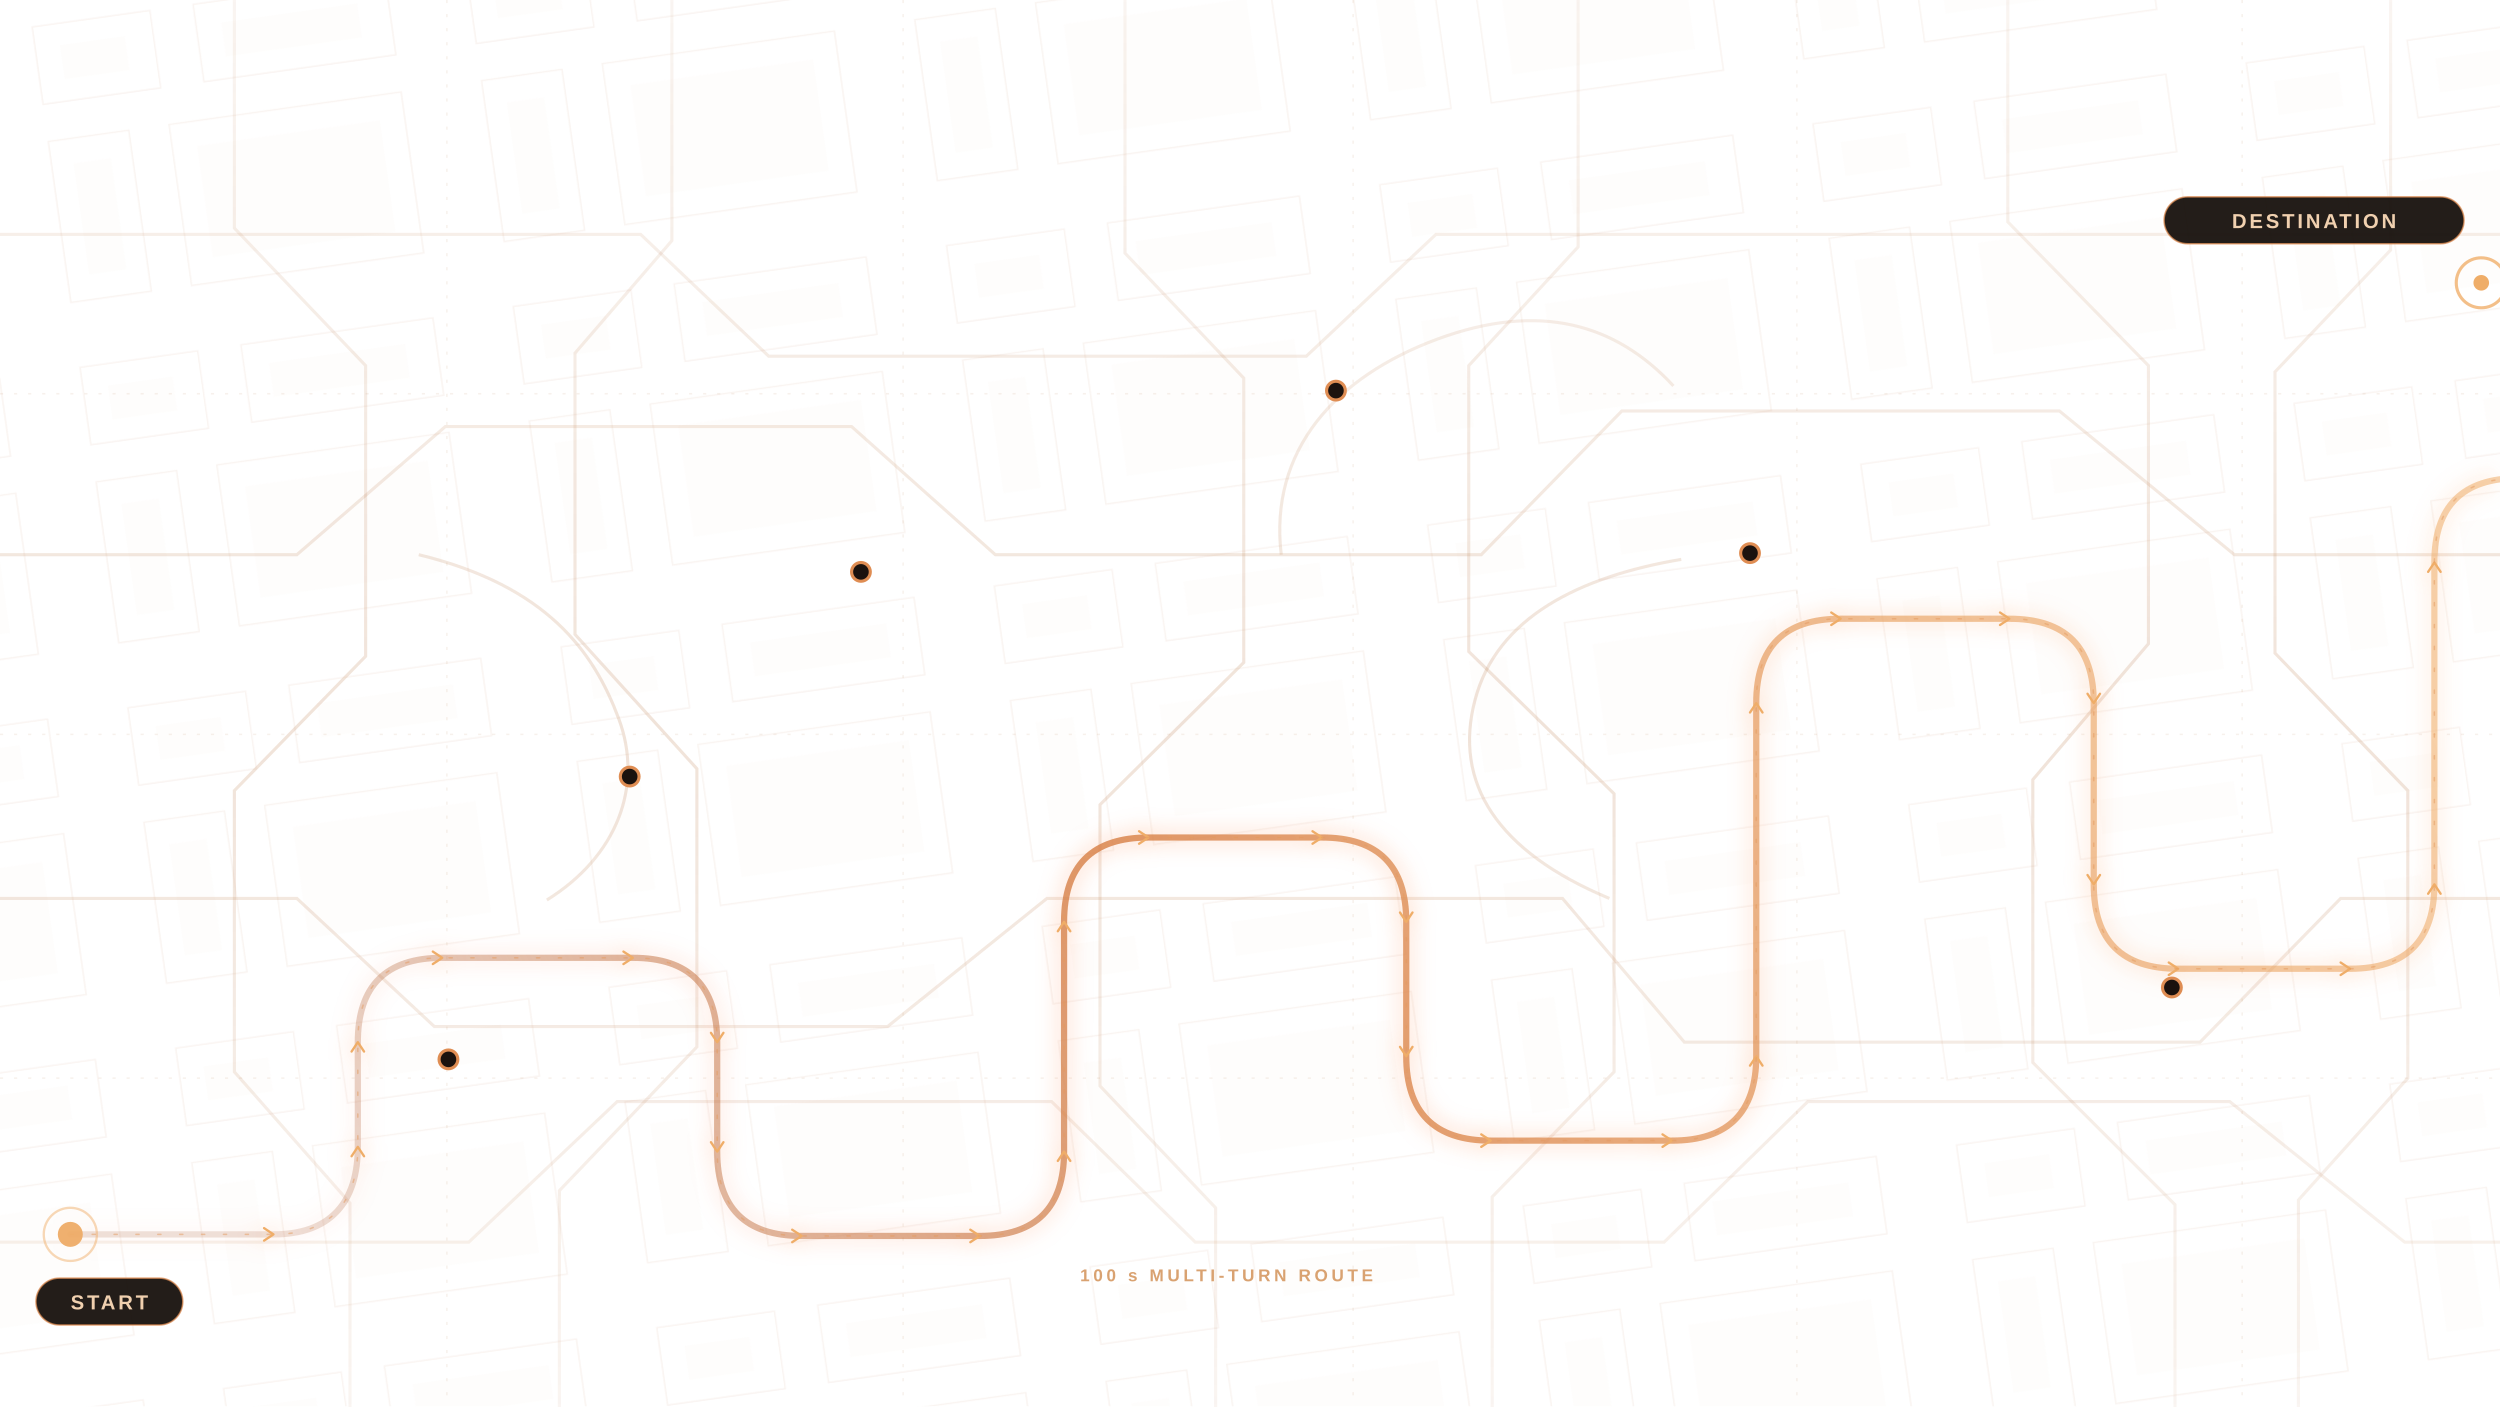
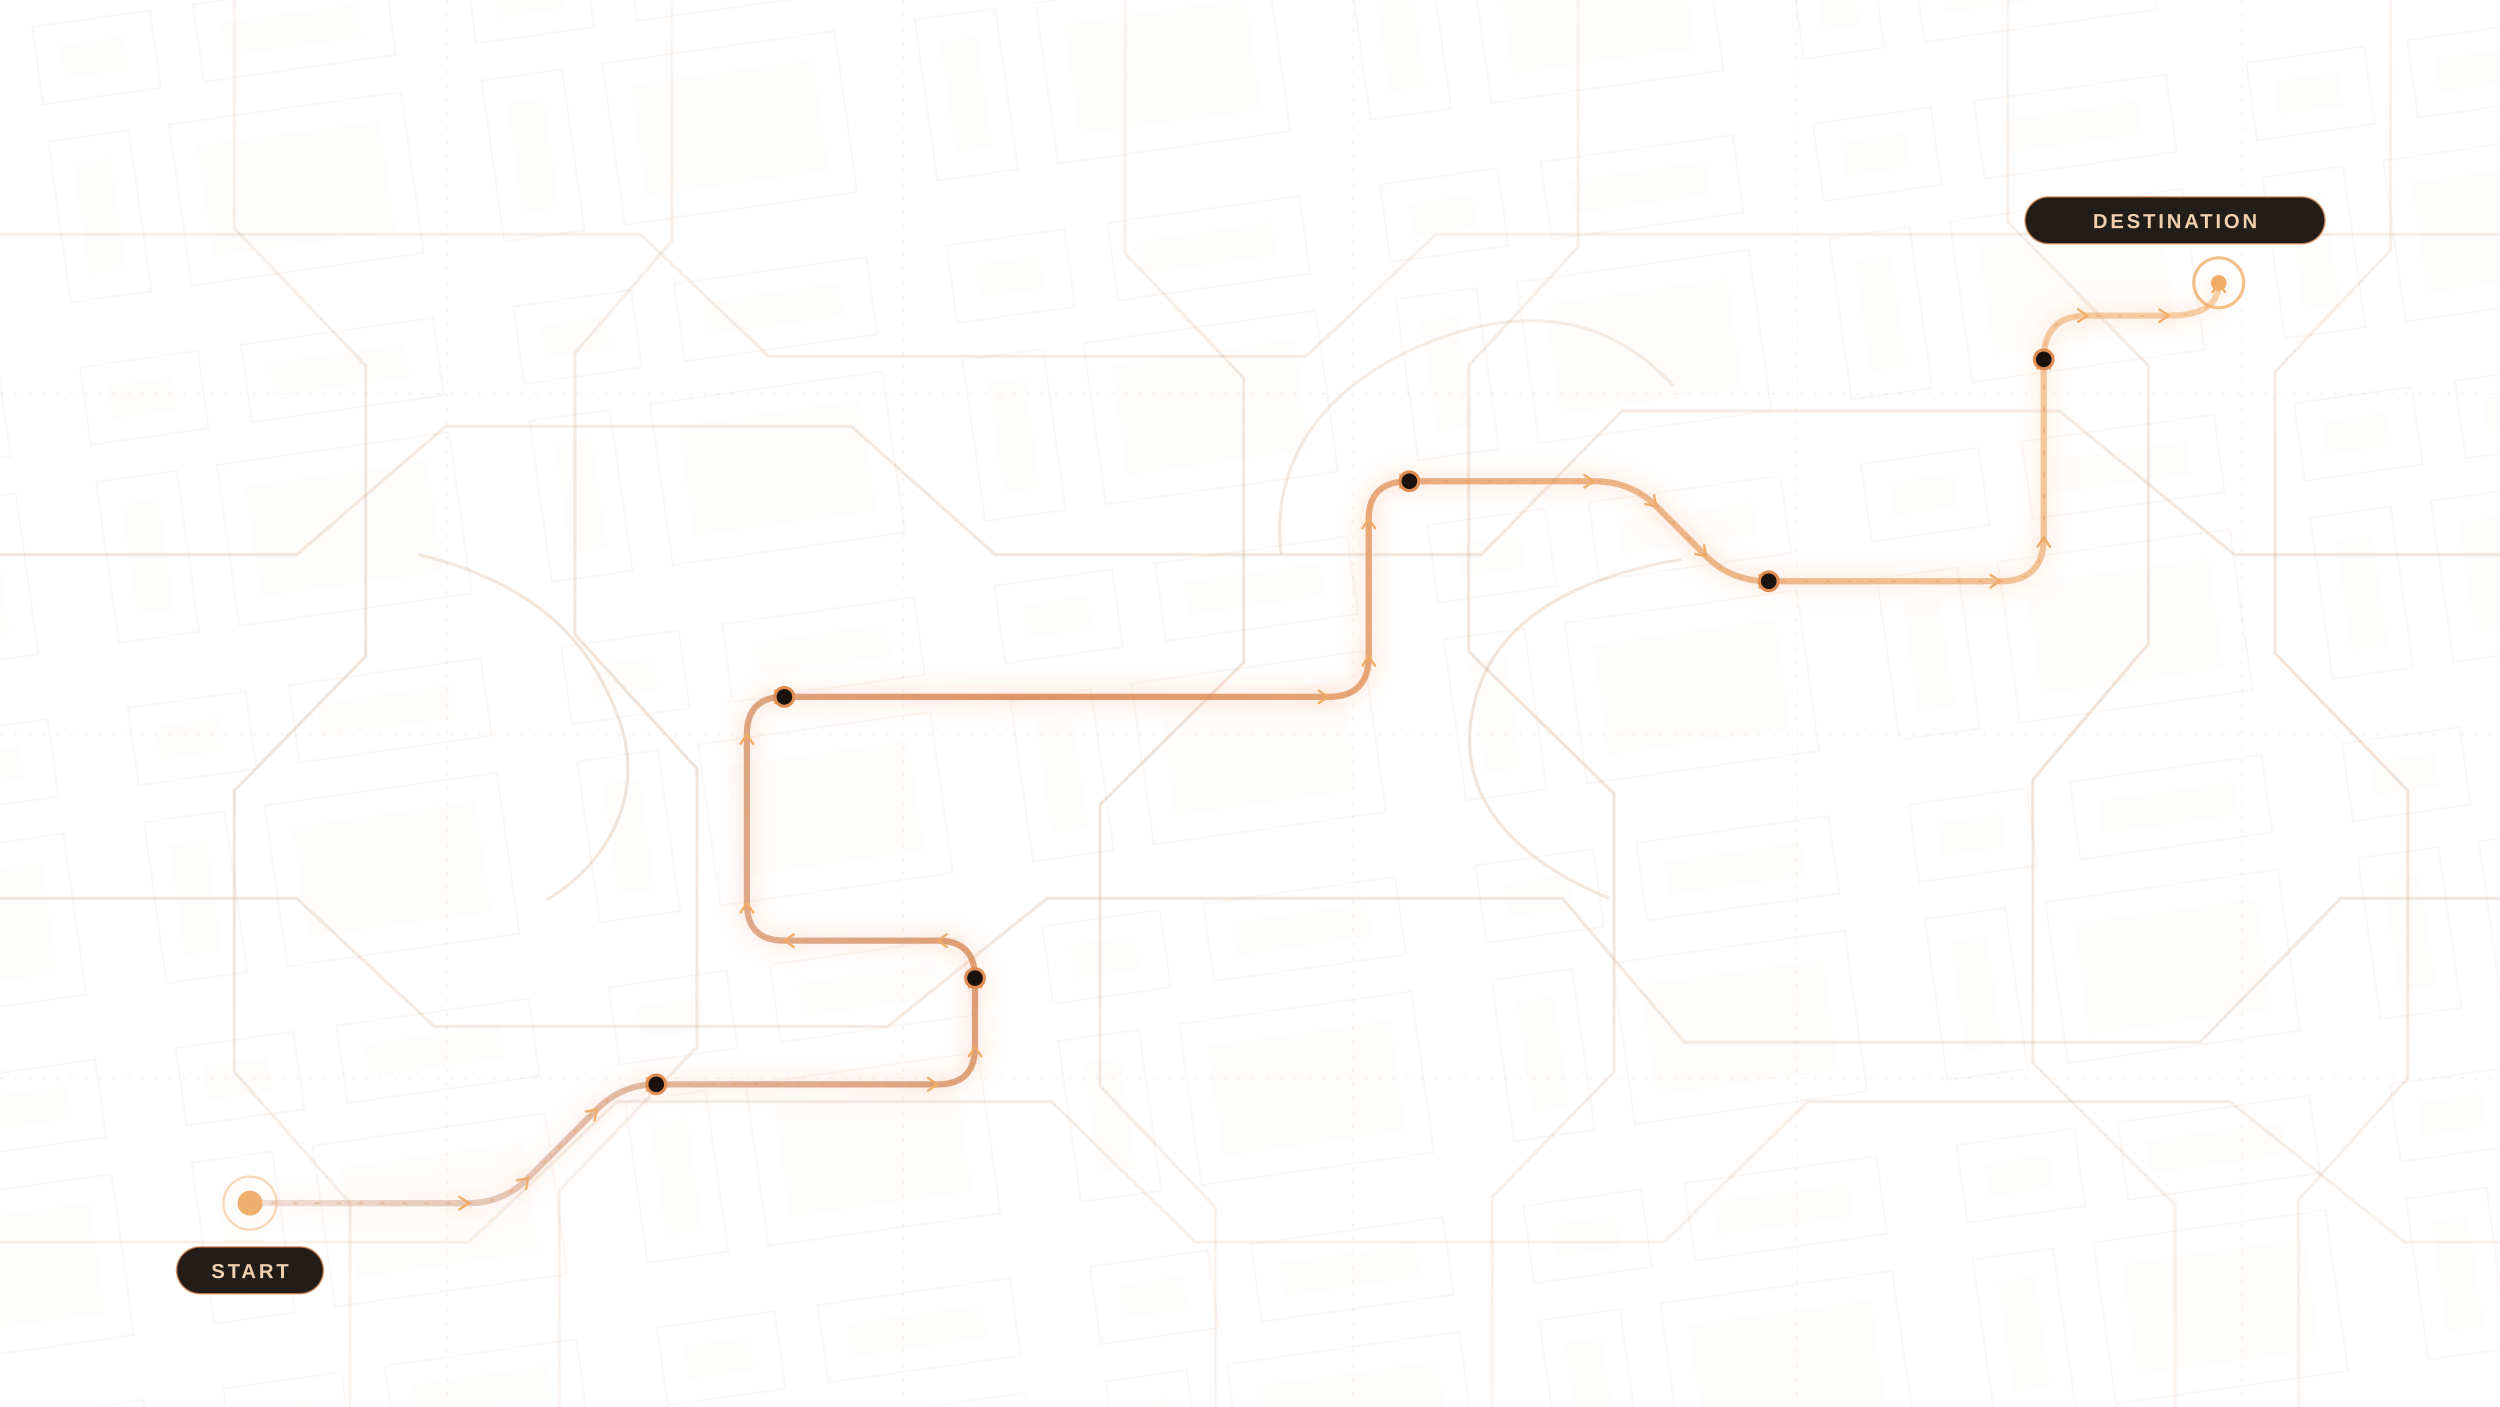
<svg xmlns="http://www.w3.org/2000/svg" viewBox="0 0 1600 900" fill="none">
  <defs>
    <linearGradient id="route" x1="160" y1="760" x2="1410" y2="150" gradientUnits="userSpaceOnUse">
      <stop stop-color="#a95d36" stop-opacity=".18" />
      <stop offset=".42" stop-color="#d77e43" stop-opacity=".8" />
      <stop offset="1" stop-color="#efad68" stop-opacity=".54" />
    </linearGradient>
    <linearGradient id="roads" x1="800" y1="0" x2="800" y2="900" gradientUnits="userSpaceOnUse">
      <stop stop-color="#bd8052" stop-opacity=".08" />
      <stop offset=".52" stop-color="#bd8052" stop-opacity=".22" />
      <stop offset="1" stop-color="#bd8052" stop-opacity=".08" />
    </linearGradient>
    <filter id="routeGlow" x="-20%" y="-30%" width="140%" height="160%" color-interpolation-filters="sRGB">
      <feGaussianBlur stdDeviation="7" result="blur" />
      <feColorMatrix in="blur" type="matrix" values="1 0 0 0 .4 0 .6 0 0 .12 0 0 .35 0 .05 0 0 0 .55 0" />
      <feMerge>
        <feMergeNode />
        <feMergeNode in="SourceGraphic" />
      </feMerge>
    </filter>
    <marker id="arrow" markerWidth="10" markerHeight="10" refX="7" refY="5" orient="auto" markerUnits="userSpaceOnUse">
      <path d="m1 1 6 4-6 4" stroke="#efad68" stroke-width="1.5" stroke-linecap="round" stroke-linejoin="round" />
    </marker>
    <pattern id="blocks" width="280" height="220" patternUnits="userSpaceOnUse" patternTransform="rotate(-8)">
      <path d="M18 20h76v50H18zM122 20h124v50H122zM18 94h52v104H18zM96 94h150v104H96z" stroke="#bd8052" stroke-opacity=".075" stroke-width="1" />
      <path d="M34 34h42v22H34zM138 34h88v22h-88zM32 110h24v72H32zM112 110h118v72H112z" fill="#bd8052" fill-opacity=".018" />
    </pattern>
  </defs>
  <path d="M0 0h1600v900H0z" fill="url(#blocks)" />
  <g stroke="url(#roads)" stroke-width="2">
    <path d="M-70 150h480l82 78h344l83-78h760" />
    <path d="M-90 355h280l95-82h260l92 82h311l90-92h280l112 92h260" />
    <path d="M-80 575h270l88 82h290l102-82h330l78 92h330l90-92h180" />
    <path d="M-50 795h350l95-90h278l92 90h300l92-90h270l112 90h220" />
    <path d="M150-60v206l84 88v186l-84 86v180l74 84v190" />
    <path d="M430-60v214l-62 72v180l78 86v178l-88 92v188" />
    <path d="M720-60v222l76 80v182l-92 91v180l74 78v170" />
    <path d="M1010-60v218l-70 76v183l93 91v178l-78 80v170" />
    <path d="M1285-60v202l90 92v178l-74 87v181l91 91v170" />
    <path d="M1530-60v220l-74 78v180l85 88v184l-70 78v160" />
    <path d="M268 355c82 20 112 62 128 105s-1 88-46 116M820 355c-8-67 35-114 100-138s114-10 151 30M1030 575c-72-30-100-74-86-127s67-79 132-90" />
  </g>
  <g stroke="#bd8052" stroke-opacity=".11" stroke-width="1">
    <path d="M0 252h1600M0 470h1600M0 690h1600M286 0v900M578 0v900M866 0v900M1150 0v900M1435 0v900" stroke-dasharray="2 7" />
  </g>
  <g filter="url(#routeGlow)">
-     <path d="M45 790h130c36 0 54-20 54-56v-67c0-36 18-54 54-54h122c36 0 54 18 54 54v70c0 36 18 54 54 54h114c36 0 54-18 54-54V590c0-36 18-54 54-54h111c36 0 54 18 54 54v86c0 36 18 54 54 54h116c36 0 54-18 54-54V450c0-36 18-54 54-54h108c36 0 54 18 54 54v116c0 36 18 54 54 54h110c36 0 54-18 54-54V360c0-36 18-54 54-54h104c36 0 54 18 54 54v90c0 36 18 54 54 54h70c36 0 54-18 54-54V235c0-36 18-54 54-54h30" stroke="url(#route)" stroke-width="4" stroke-linecap="round" stroke-linejoin="round" marker-mid="url(#arrow)" marker-end="url(#arrow)" />
-     <path d="M45 790h130c36 0 54-20 54-56v-67c0-36 18-54 54-54h122c36 0 54 18 54 54v70c0 36 18 54 54 54h114c36 0 54-18 54-54V590c0-36 18-54 54-54h111c36 0 54 18 54 54v86c0 36 18 54 54 54h116c36 0 54-18 54-54V450c0-36 18-54 54-54h108c36 0 54 18 54 54v116c0 36 18 54 54 54h110c36 0 54-18 54-54V360c0-36 18-54 54-54h104c36 0 54 18 54 54v90c0 36 18 54 54 54h70c36 0 54-18 54-54V235c0-36 18-54 54-54h30" stroke="#e49a5e" stroke-opacity=".5" stroke-width="1" stroke-dasharray="2 12" stroke-linecap="round" />
+     <path d="M160 770H300Q322 770 338 754L382 710Q398 694 420 694H600Q624 694 624 670V626Q624 602 600 602H502Q478 602 478 578V470Q478 446 502 446H850Q876 446 876 420V332Q876 308 902 308H1020Q1044 308 1060 324L1092 356Q1108 372 1132 372H1280Q1308 372 1308 344V230Q1308 202 1336 202H1388Q1420 202 1420 181" stroke="url(#route)" stroke-width="4" stroke-linecap="round" stroke-linejoin="round" marker-mid="url(#arrow)" marker-end="url(#arrow)" />
+     <path d="M160 770H300Q322 770 338 754L382 710Q398 694 420 694H600Q624 694 624 670V626Q624 602 600 602H502Q478 602 478 578V470Q478 446 502 446H850Q876 446 876 420V332Q876 308 902 308H1020Q1044 308 1060 324L1092 356Q1108 372 1132 372H1280Q1308 372 1308 344V230Q1308 202 1336 202H1388Q1420 202 1420 181" stroke="#e49a5e" stroke-opacity=".5" stroke-width="1" stroke-dasharray="2 12" stroke-linecap="round" />
  </g>
  <g fill="#1b120e" stroke="#df8d53" stroke-width="2">
-     <circle cx="287" cy="678" r="6" />
-     <circle cx="403" cy="497" r="6" />
-     <circle cx="551" cy="366" r="6" />
-     <circle cx="855" cy="250" r="6" />
-     <circle cx="1120" cy="354" r="6" />
-     <circle cx="1390" cy="632" r="6" />
+     <circle cx="420" cy="694" r="6" />
+     <circle cx="624" cy="626" r="6" />
+     <circle cx="502" cy="446" r="6" />
+     <circle cx="902" cy="308" r="6" />
+     <circle cx="1132" cy="372" r="6" />
+     <circle cx="1308" cy="230" r="6" />
  </g>
-   <circle cx="45" cy="790" r="8" fill="#efad68" fill-opacity=".95" />
-   <circle cx="45" cy="790" r="17" stroke="#efad68" stroke-opacity=".48" stroke-width="1.5" />
-   <circle cx="1588" cy="181" r="16" stroke="#efad68" stroke-opacity=".78" stroke-width="2" />
-   <circle cx="1588" cy="181" r="5" fill="#efad68" />
+   <circle cx="160" cy="770" r="8" fill="#efad68" fill-opacity=".95" />
+   <circle cx="160" cy="770" r="17" stroke="#efad68" stroke-opacity=".48" stroke-width="1.5" />
+   <circle cx="1420" cy="181" r="16" stroke="#efad68" stroke-opacity=".78" stroke-width="2" />
+   <circle cx="1420" cy="181" r="5" fill="#efad68" />
  <g font-family="Arial, sans-serif" font-size="13" font-weight="700" letter-spacing="1.8" fill="#f0d0af">
-     <rect x="23" y="818" width="94" height="30" rx="15" fill="#160f0b" fill-opacity=".94" stroke="#df8d53" stroke-opacity=".72" />
-     <text x="70" y="838" text-anchor="middle">START</text>
-     <rect x="1385" y="126" width="192" height="30" rx="15" fill="#160f0b" fill-opacity=".94" stroke="#df8d53" stroke-opacity=".72" />
-     <text x="1481" y="146" text-anchor="middle">DESTINATION</text>
-     <text x="785" y="820" text-anchor="middle" fill="#d9a271" font-size="11" letter-spacing="2.3">100 s MULTI-TURN ROUTE</text>
+     <rect x="113" y="798" width="94" height="30" rx="15" fill="#160f0b" fill-opacity=".94" stroke="#df8d53" stroke-opacity=".72" />
+     <text x="160" y="818" text-anchor="middle">START</text>
+     <rect x="1296" y="126" width="192" height="30" rx="15" fill="#160f0b" fill-opacity=".94" stroke="#df8d53" stroke-opacity=".72" />
+     <text x="1392" y="146" text-anchor="middle">DESTINATION</text>
  </g>
</svg>
